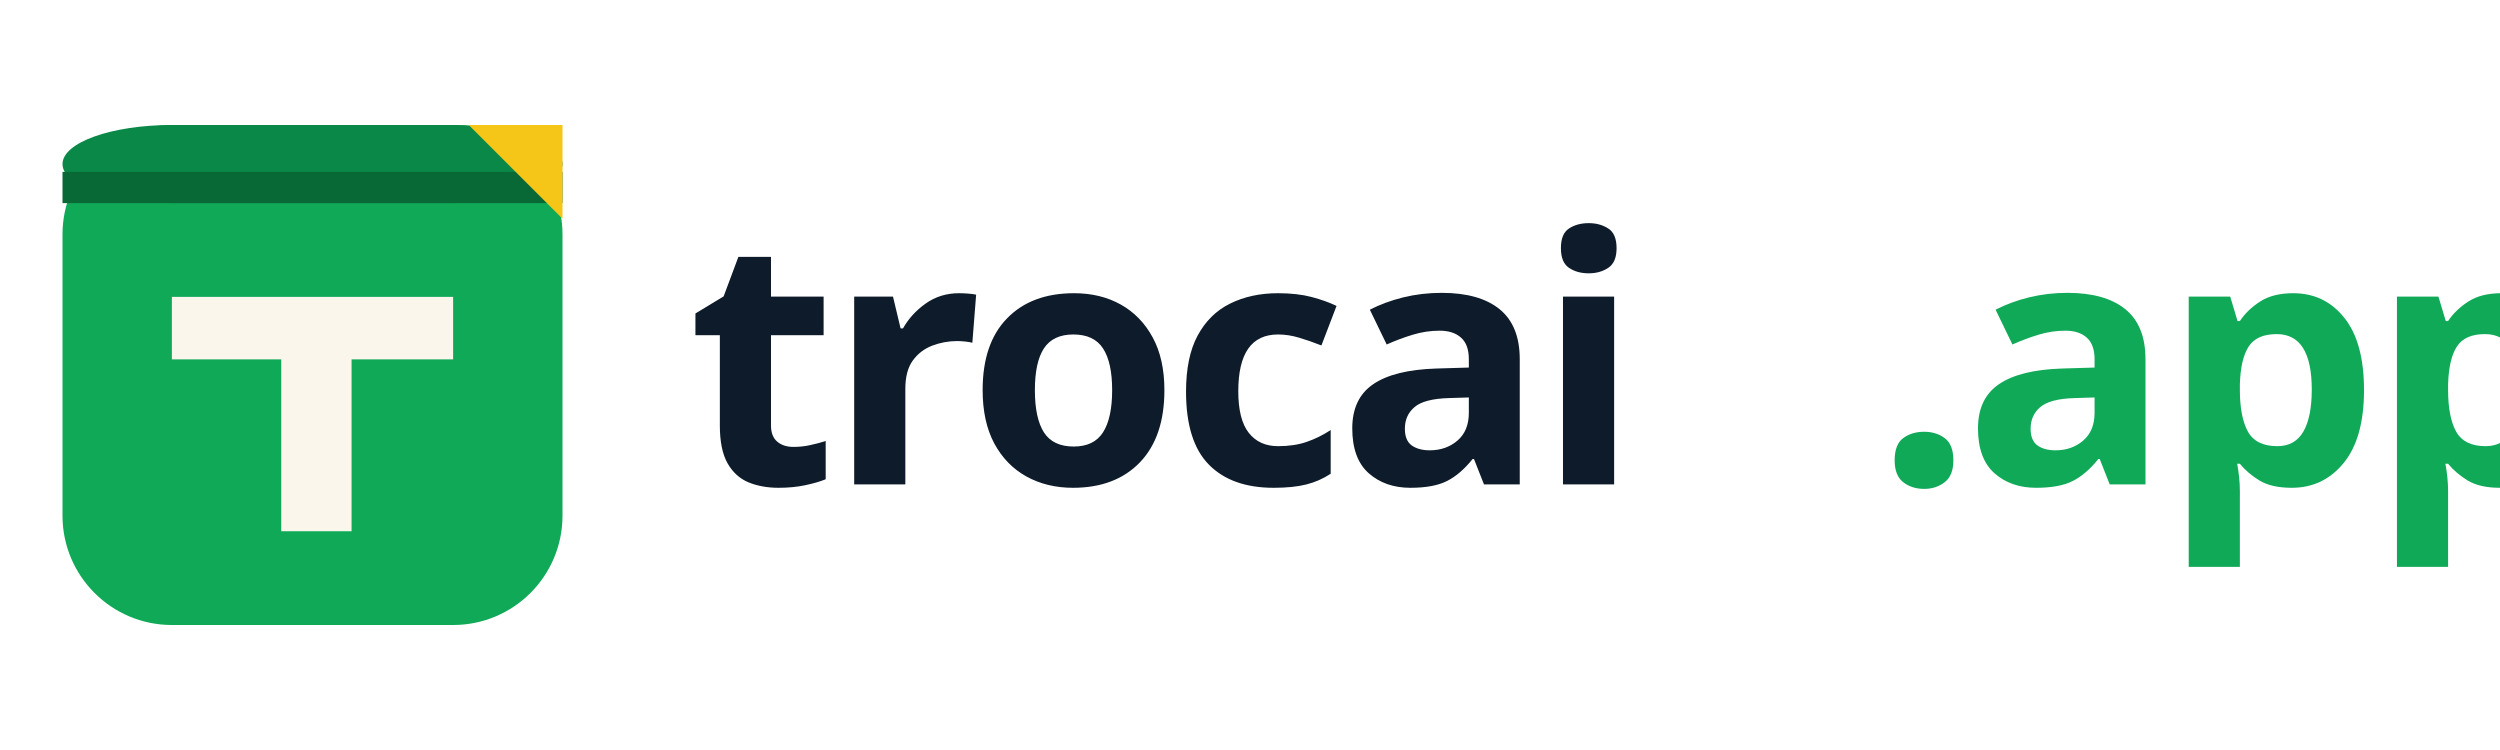
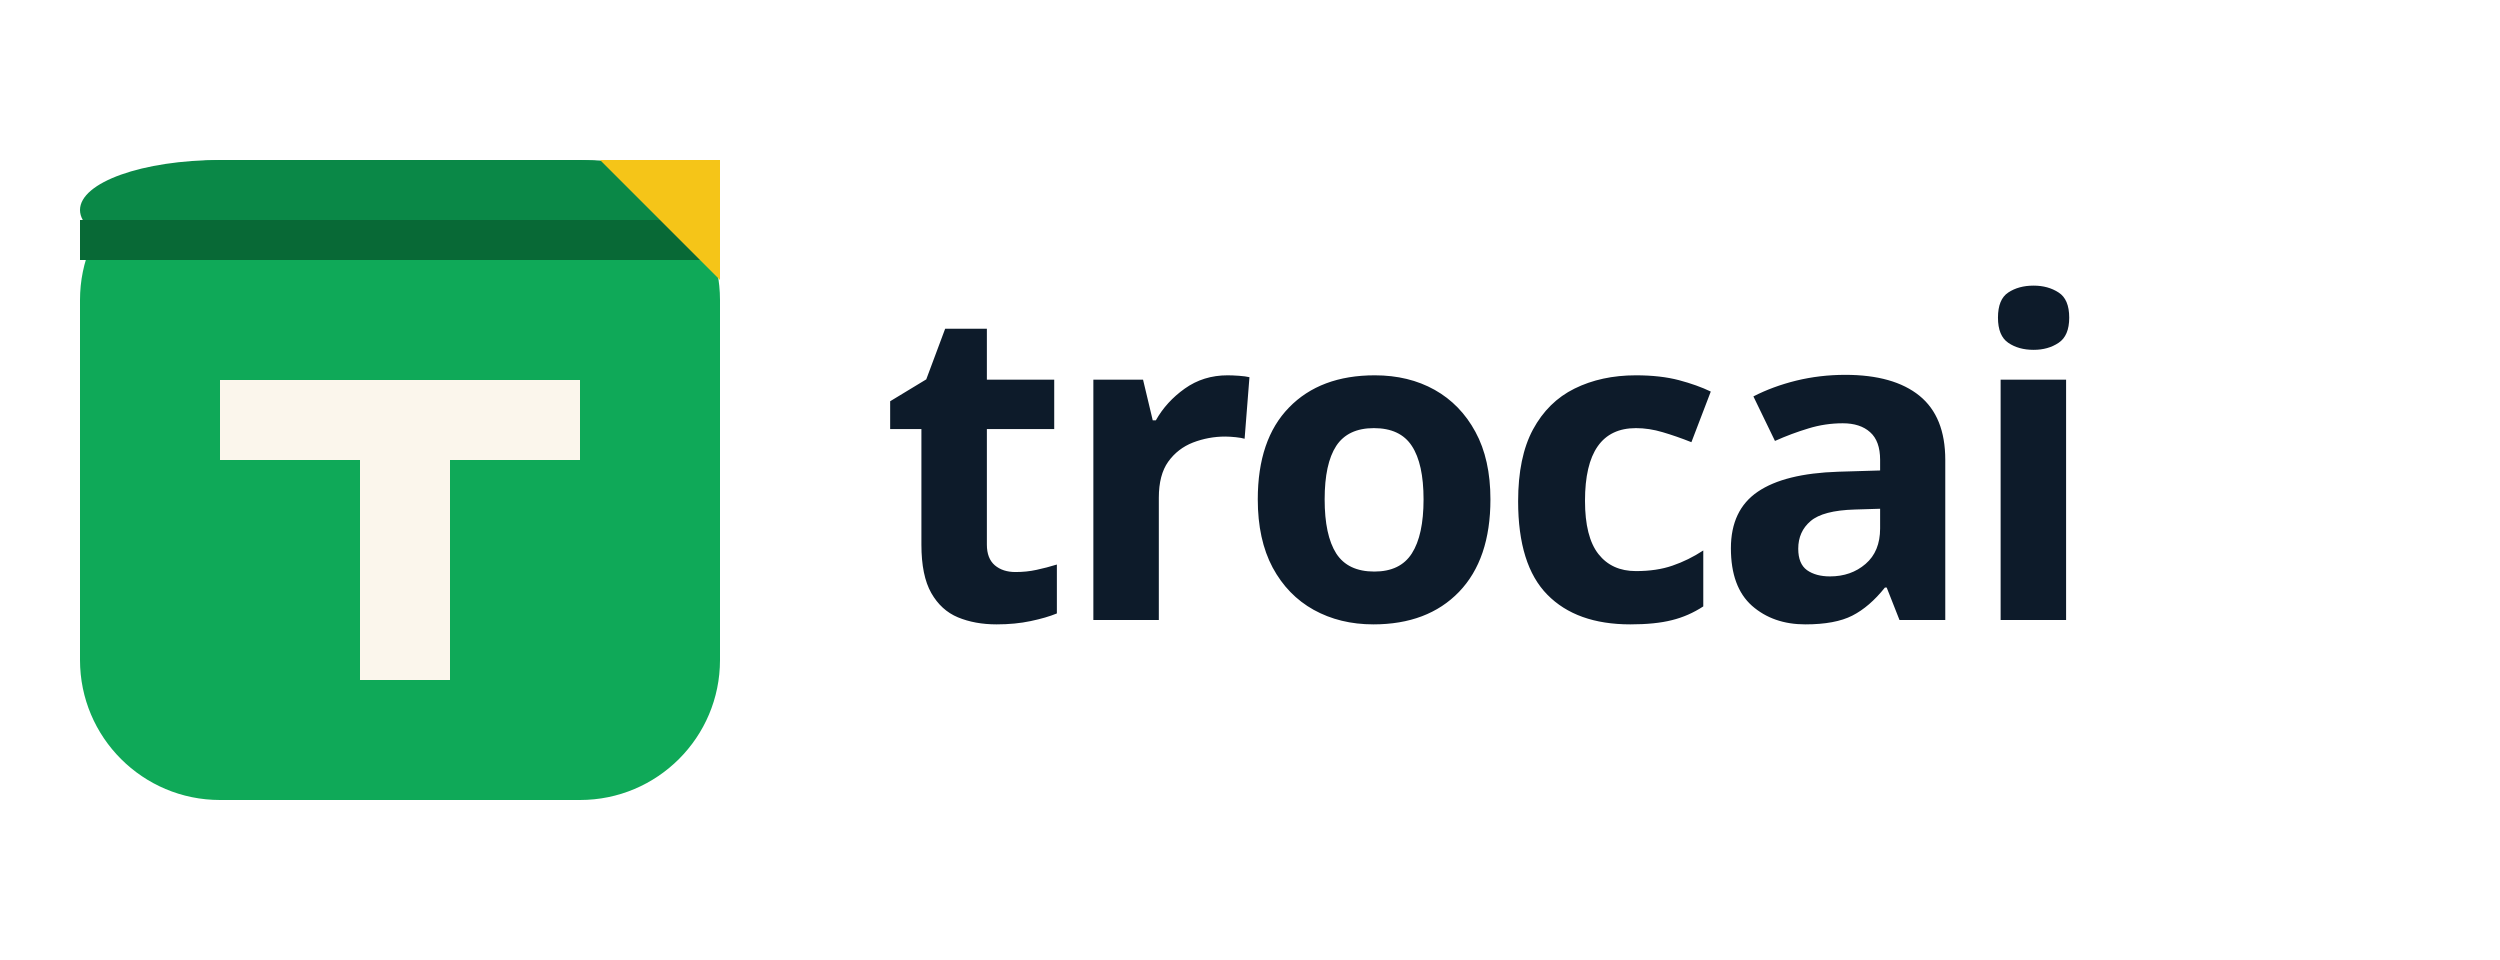
- <svg xmlns="http://www.w3.org/2000/svg" viewBox="0 0 320 96" fill="none">
+ <svg xmlns="http://www.w3.org/2000/svg" viewBox="0 0 250 96" fill="none">
  <g>
    <rect x="8" y="16" width="64" height="64" rx="14" fill="#0FA958" />
    <rect x="8" y="16" width="64" height="10" rx="14" fill="#0A8847" />
    <rect x="8" y="22" width="64" height="4" fill="#086936" />
    <path d="M22 38h36v8H45v22h-9V46H22z" fill="#FBF6EC" />
    <path d="M60 16h12v12z" fill="#F5C518" />
  </g>
  <text x="88" y="62" font-family="Bricolage Grotesque, Arial Narrow, sans-serif" font-weight="800" font-size="44" letter-spacing="-1.2" fill="#0D1B2A">trocai</text>
-   <text x="240" y="62" font-family="Bricolage Grotesque, Arial Narrow, sans-serif" font-weight="800" font-size="44" letter-spacing="-1.2" fill="#0FA958">.app</text>
</svg>
